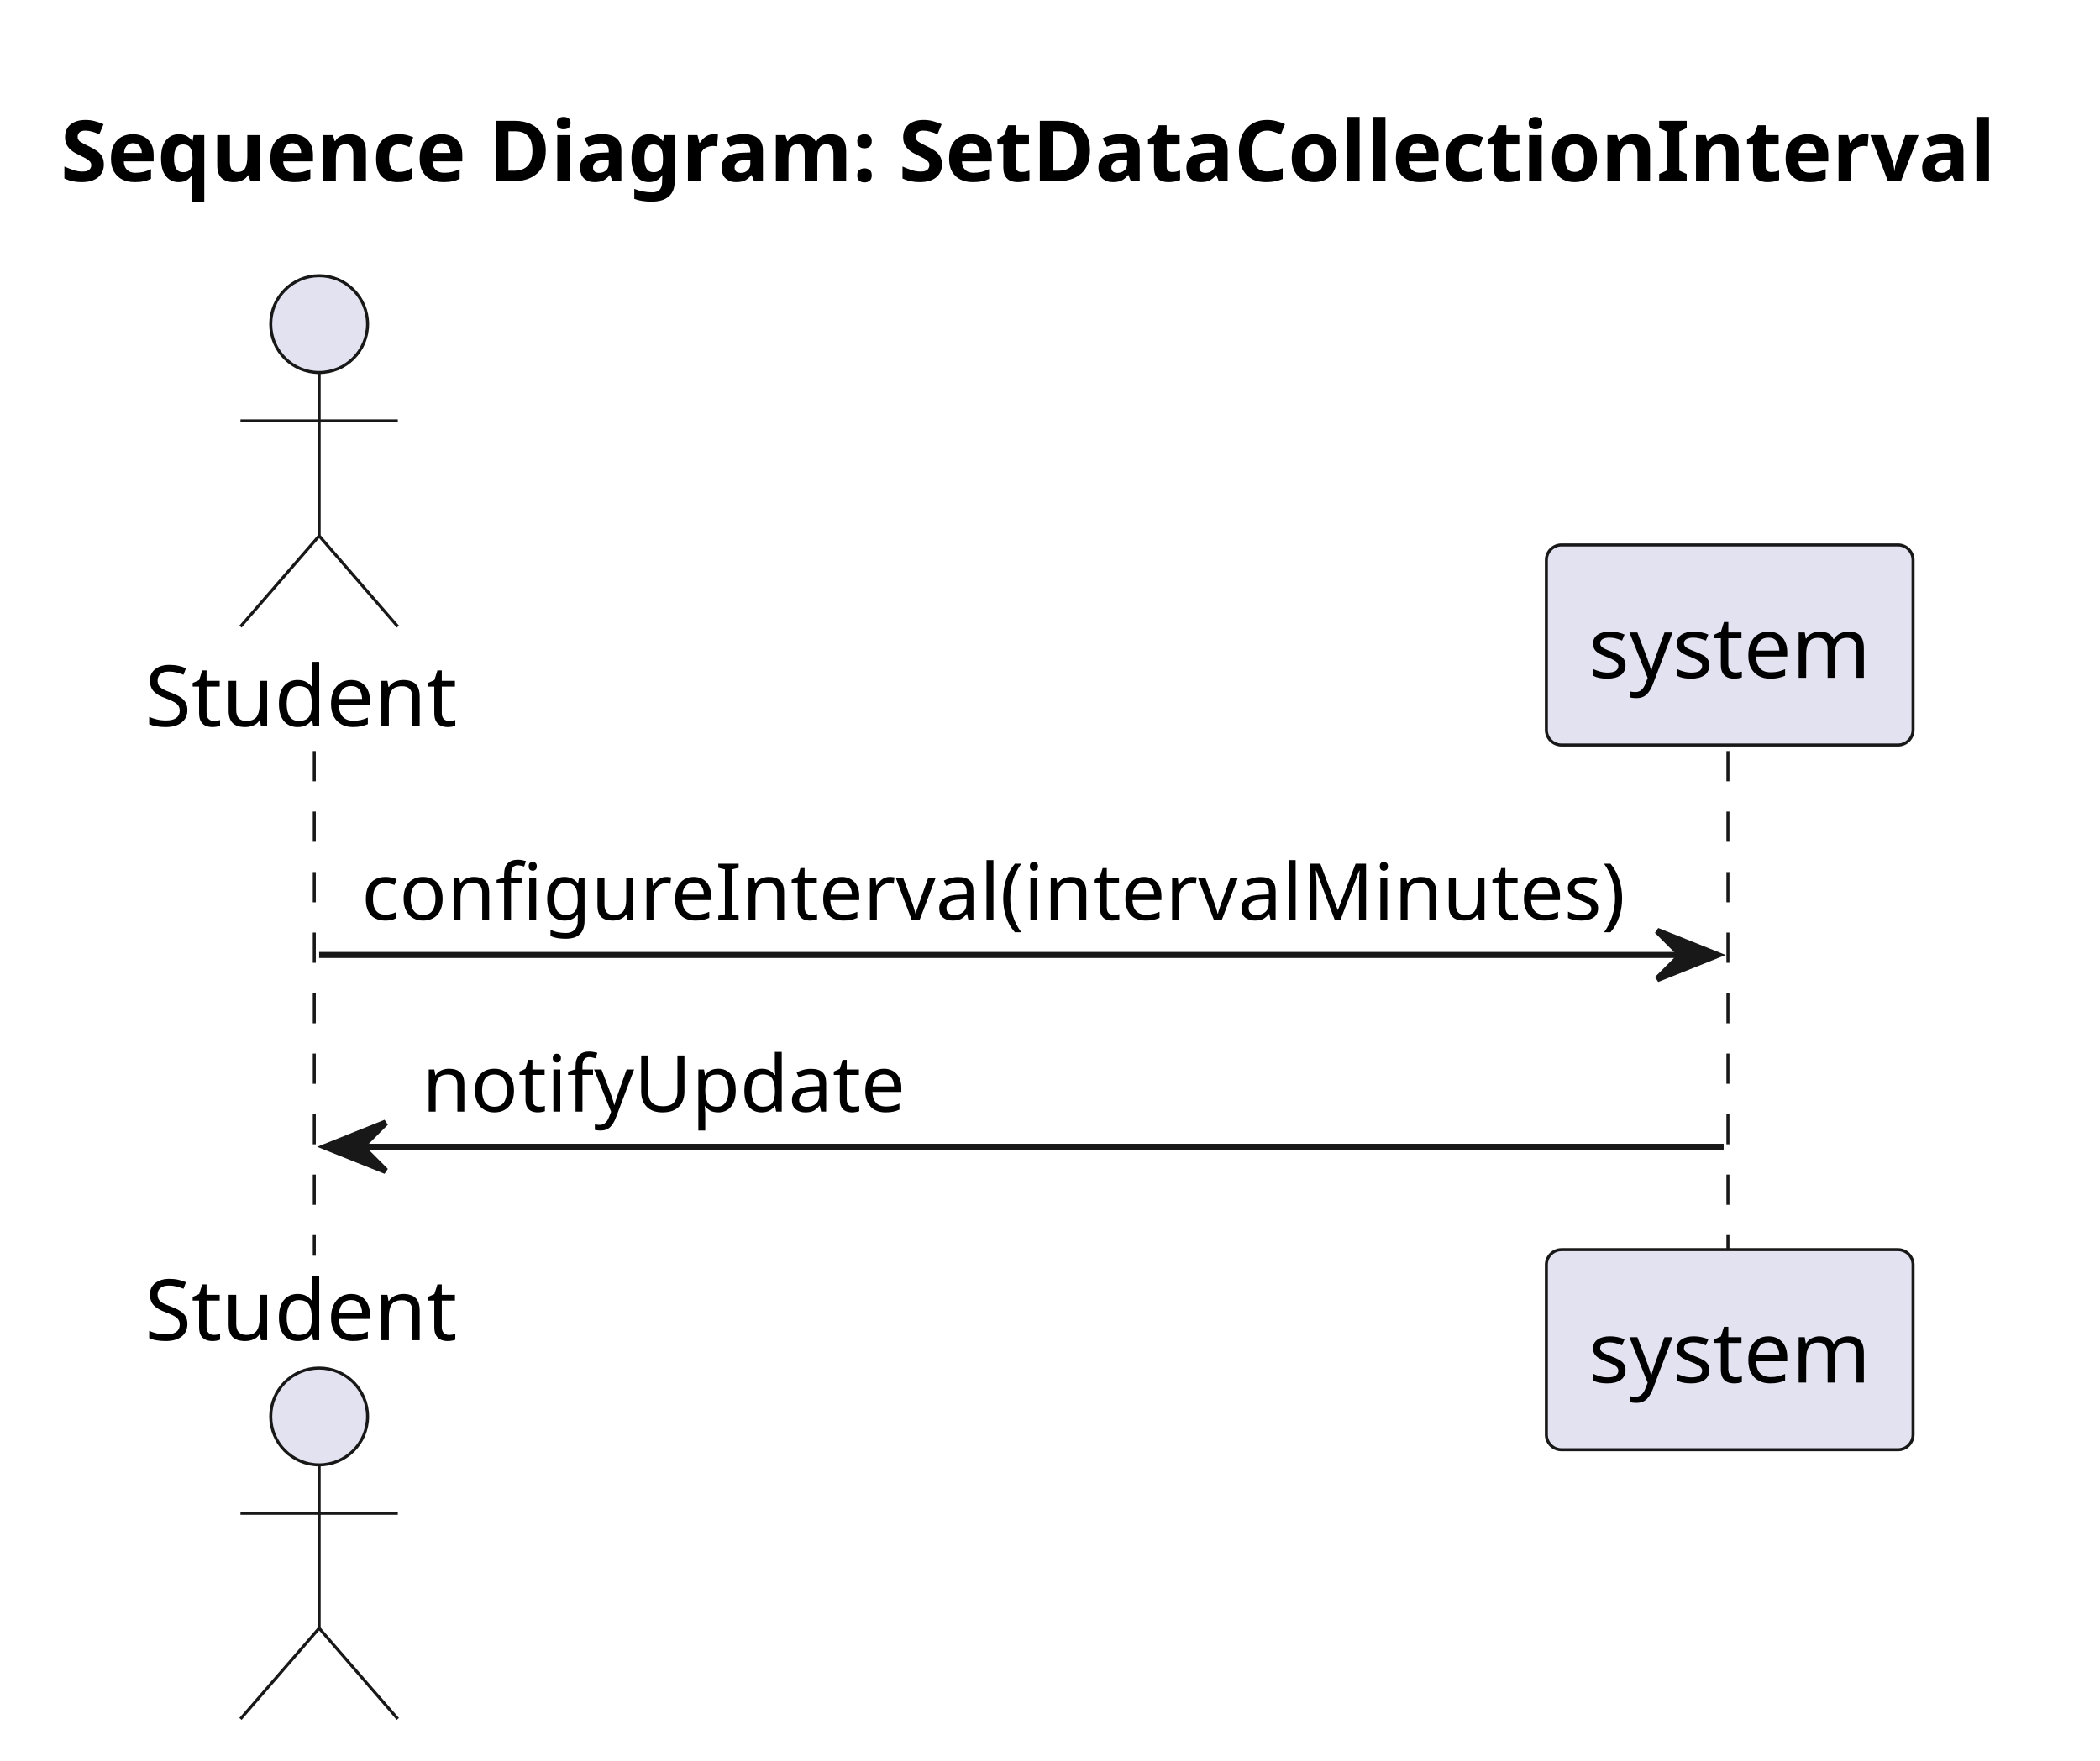
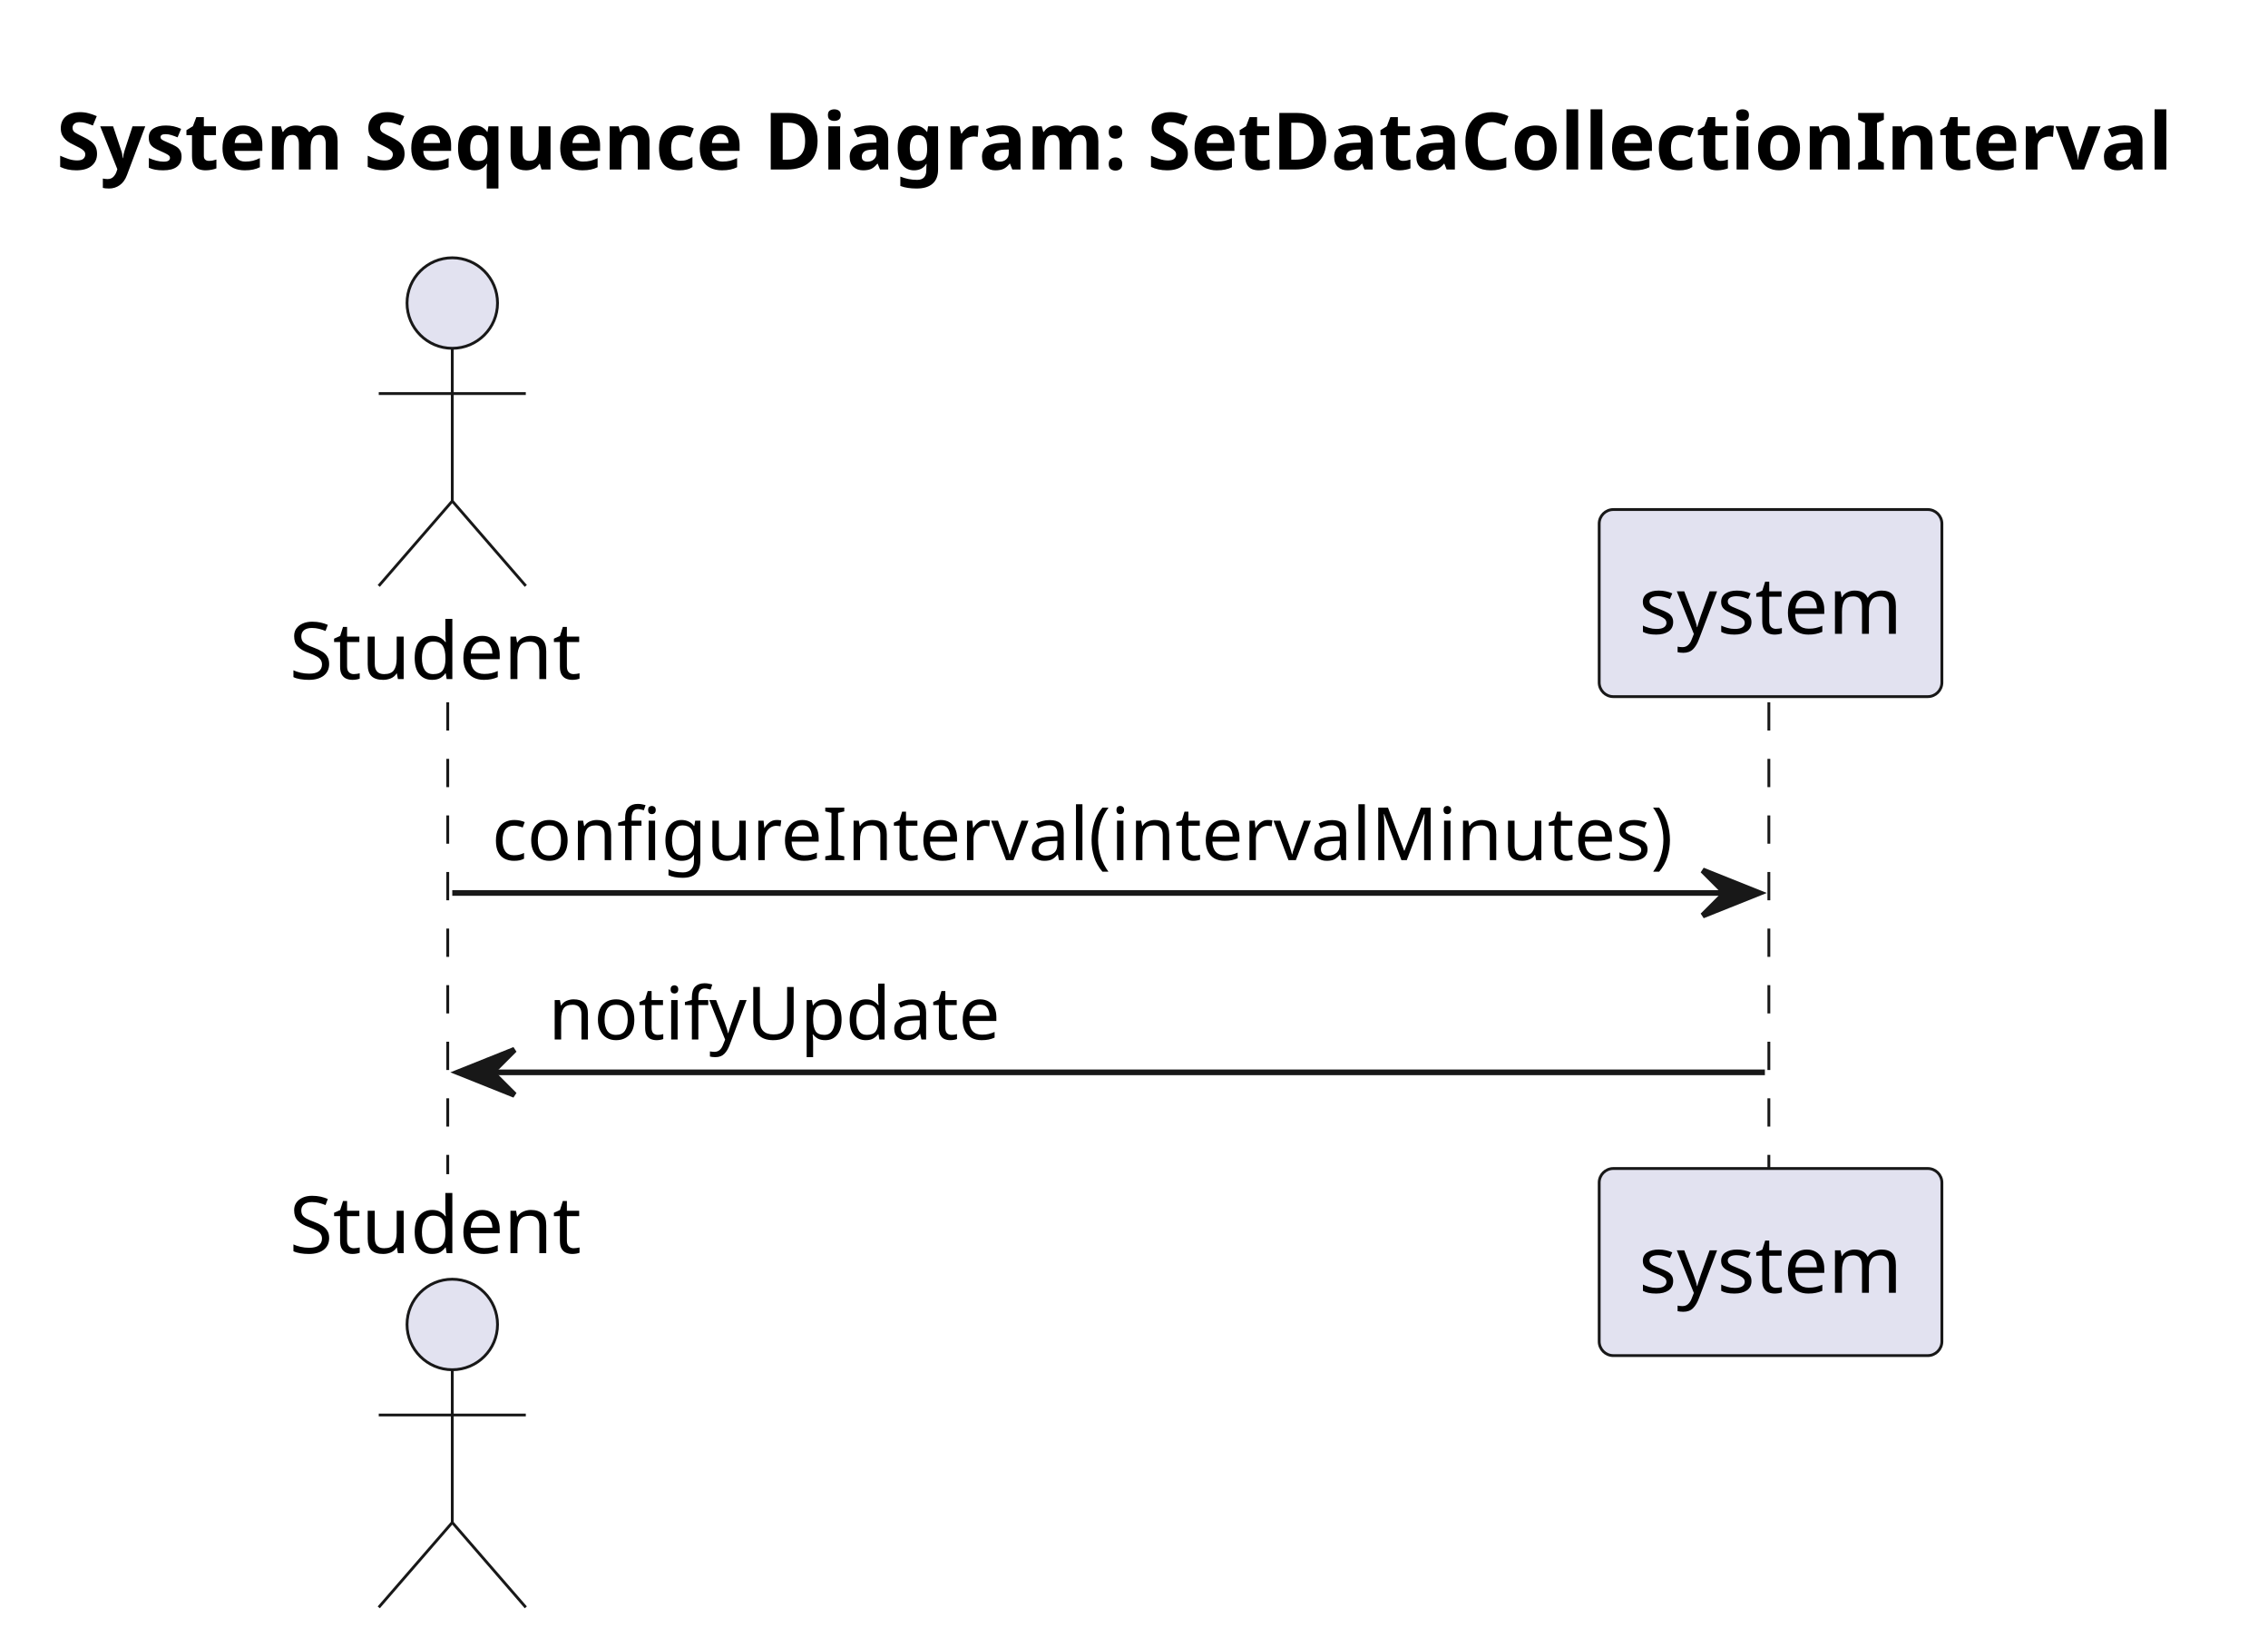
- <svg xmlns="http://www.w3.org/2000/svg" contentStyleType="text/css" data-diagram-type="SEQUENCE" height="291px" preserveAspectRatio="none" style="width:347px;height:291px;background:#FFFFFF;" version="1.1" viewBox="0 0 347 291" width="347px" zoomAndPan="magnify">
+ <svg xmlns="http://www.w3.org/2000/svg" contentStyleType="text/css" data-diagram-type="SEQUENCE" height="291px" preserveAspectRatio="none" style="width:401px;height:291px;background:#FFFFFF;" version="1.1" viewBox="0 0 401 291" width="401px" zoomAndPan="magnify">
  <defs />
  <g>
-     <text fill="#000000" font-family="sans-serif" font-size="14" font-weight="bold" lengthAdjust="spacing" textLength="319.045" x="10" y="29.966">Sequence Diagram: SetDataCollectionInterval</text>
+     <text fill="#000000" font-family="sans-serif" font-size="14" font-weight="bold" lengthAdjust="spacing" textLength="373.505" x="10" y="29.966">System Sequence Diagram: SetDataCollectionInterval</text>
    <g class="participant-lifeline" data-entity-uid="part1" data-qualified-name="Actor" id="part1-lifeline">
      <g>
-         <rect fill="#000000" fill-opacity="0" height="83.412" width="8" x="48.736" y="124.136" />
-         <line style="stroke:#181818;stroke-width:0.5;stroke-dasharray:5,5;" x1="51.934" x2="51.934" y1="124.136" y2="207.548" />
+         <rect fill="#000000" fill-opacity="0" height="83.412" width="8" x="75.966" y="124.136" />
+         <line style="stroke:#181818;stroke-width:0.5;stroke-dasharray:5,5;" x1="79.164" x2="79.164" y1="124.136" y2="207.548" />
      </g>
    </g>
    <g class="participant-lifeline" data-entity-uid="part2" data-qualified-name="System" id="part2-lifeline">
      <g>
-         <rect fill="#000000" fill-opacity="0" height="83.412" width="8" x="281.815" y="124.136" />
-         <line style="stroke:#181818;stroke-width:0.5;stroke-dasharray:5,5;" x1="285.519" x2="285.519" y1="124.136" y2="207.548" />
+         <rect fill="#000000" fill-opacity="0" height="83.412" width="8" x="309.045" y="124.136" />
+         <line style="stroke:#181818;stroke-width:0.5;stroke-dasharray:5,5;" x1="312.749" x2="312.749" y1="124.136" y2="207.548" />
      </g>
    </g>
    <g class="participant participant-head" data-entity-uid="part1" data-qualified-name="Actor" id="part1-head">
-       <text fill="#000000" font-family="sans-serif" font-size="14" lengthAdjust="spacing" textLength="51.604" x="23.934" y="120.034">Student</text>
-       <ellipse cx="52.736" cy="53.568" fill="#E2E2F0" rx="8" ry="8" style="stroke:#181818;stroke-width:0.5;" />
-       <path d="M52.736,61.568 L52.736,88.568 M39.736,69.568 L65.736,69.568 M52.736,88.568 L39.736,103.568 M52.736,88.568 L65.736,103.568" fill="none" style="stroke:#181818;stroke-width:0.5;" />
+       <text fill="#000000" font-family="sans-serif" font-size="14" lengthAdjust="spacing" textLength="51.604" x="51.164" y="120.034">Student</text>
+       <ellipse cx="79.966" cy="53.568" fill="#E2E2F0" rx="8" ry="8" style="stroke:#181818;stroke-width:0.5;" />
+       <path d="M79.966,61.568 L79.966,88.568 M66.966,69.568 L92.966,69.568 M79.966,88.568 L66.966,103.568 M79.966,88.568 L92.966,103.568" fill="none" style="stroke:#181818;stroke-width:0.5;" />
    </g>
    <g class="participant participant-tail" data-entity-uid="part1" data-qualified-name="Actor" id="part1-tail">
-       <text fill="#000000" font-family="sans-serif" font-size="14" lengthAdjust="spacing" textLength="51.604" x="23.934" y="221.514">Student</text>
-       <ellipse cx="52.736" cy="234.116" fill="#E2E2F0" rx="8" ry="8" style="stroke:#181818;stroke-width:0.5;" />
-       <path d="M52.736,242.116 L52.736,269.116 M39.736,250.116 L65.736,250.116 M52.736,269.116 L39.736,284.116 M52.736,269.116 L65.736,284.116" fill="none" style="stroke:#181818;stroke-width:0.5;" />
+       <text fill="#000000" font-family="sans-serif" font-size="14" lengthAdjust="spacing" textLength="51.604" x="51.164" y="221.514">Student</text>
+       <ellipse cx="79.966" cy="234.116" fill="#E2E2F0" rx="8" ry="8" style="stroke:#181818;stroke-width:0.5;" />
+       <path d="M79.966,242.116 L79.966,269.116 M66.966,250.116 L92.966,250.116 M79.966,269.116 L66.966,284.116 M79.966,269.116 L92.966,284.116" fill="none" style="stroke:#181818;stroke-width:0.5;" />
    </g>
    <g class="participant participant-head" data-entity-uid="part2" data-qualified-name="System" id="part2-head">
-       <rect fill="#E2E2F0" height="33.068" rx="2.5" ry="2.5" style="stroke:#181818;stroke-width:0.5;" width="60.592" x="255.519" y="90.068" />
-       <text fill="#000000" font-family="sans-serif" font-size="14" lengthAdjust="spacing" textLength="46.592" x="262.519" y="112.034">system</text>
+       <rect fill="#E2E2F0" height="33.068" rx="2.5" ry="2.5" style="stroke:#181818;stroke-width:0.5;" width="60.592" x="282.749" y="90.068" />
+       <text fill="#000000" font-family="sans-serif" font-size="14" lengthAdjust="spacing" textLength="46.592" x="289.749" y="112.034">system</text>
    </g>
    <g class="participant participant-tail" data-entity-uid="part2" data-qualified-name="System" id="part2-tail">
-       <rect fill="#E2E2F0" height="33.068" rx="2.5" ry="2.5" style="stroke:#181818;stroke-width:0.5;" width="60.592" x="255.519" y="206.548" />
-       <text fill="#000000" font-family="sans-serif" font-size="14" lengthAdjust="spacing" textLength="46.592" x="262.519" y="228.514">system</text>
+       <rect fill="#E2E2F0" height="33.068" rx="2.5" ry="2.5" style="stroke:#181818;stroke-width:0.5;" width="60.592" x="282.749" y="206.548" />
+       <text fill="#000000" font-family="sans-serif" font-size="14" lengthAdjust="spacing" textLength="46.592" x="289.749" y="228.514">system</text>
    </g>
    <g class="message" data-entity-1="part1" data-entity-2="part2" id="msg1">
-       <polygon fill="#181818" points="273.815,153.842,283.815,157.842,273.815,161.842,277.815,157.842" style="stroke:#181818;stroke-width:1;" />
-       <line style="stroke:#181818;stroke-width:1;" x1="52.736" x2="279.815" y1="157.842" y2="157.842" />
-       <text fill="#000000" font-family="sans-serif" font-size="13" lengthAdjust="spacing" textLength="209.079" x="59.736" y="152.033">configureInterval(intervalMinutes)</text>
+       <polygon fill="#181818" points="301.045,153.842,311.045,157.842,301.045,161.842,305.045,157.842" style="stroke:#181818;stroke-width:1;" />
+       <line style="stroke:#181818;stroke-width:1;" x1="79.966" x2="307.045" y1="157.842" y2="157.842" />
+       <text fill="#000000" font-family="sans-serif" font-size="13" lengthAdjust="spacing" textLength="209.079" x="86.966" y="152.033">configureInterval(intervalMinutes)</text>
    </g>
    <g class="message" data-entity-1="part2" data-entity-2="part1" id="msg2">
-       <polygon fill="#181818" points="63.736,185.548,53.736,189.548,63.736,193.548,59.736,189.548" style="stroke:#181818;stroke-width:1;" />
-       <line style="stroke:#181818;stroke-width:1;" x1="57.736" x2="284.815" y1="189.548" y2="189.548" />
-       <text fill="#000000" font-family="sans-serif" font-size="13" lengthAdjust="spacing" textLength="79.859" x="69.736" y="183.739">notifyUpdate</text>
+       <polygon fill="#181818" points="90.966,185.548,80.966,189.548,90.966,193.548,86.966,189.548" style="stroke:#181818;stroke-width:1;" />
+       <line style="stroke:#181818;stroke-width:1;" x1="84.966" x2="312.045" y1="189.548" y2="189.548" />
+       <text fill="#000000" font-family="sans-serif" font-size="13" lengthAdjust="spacing" textLength="79.859" x="96.966" y="183.739">notifyUpdate</text>
    </g>
  </g>
</svg>
